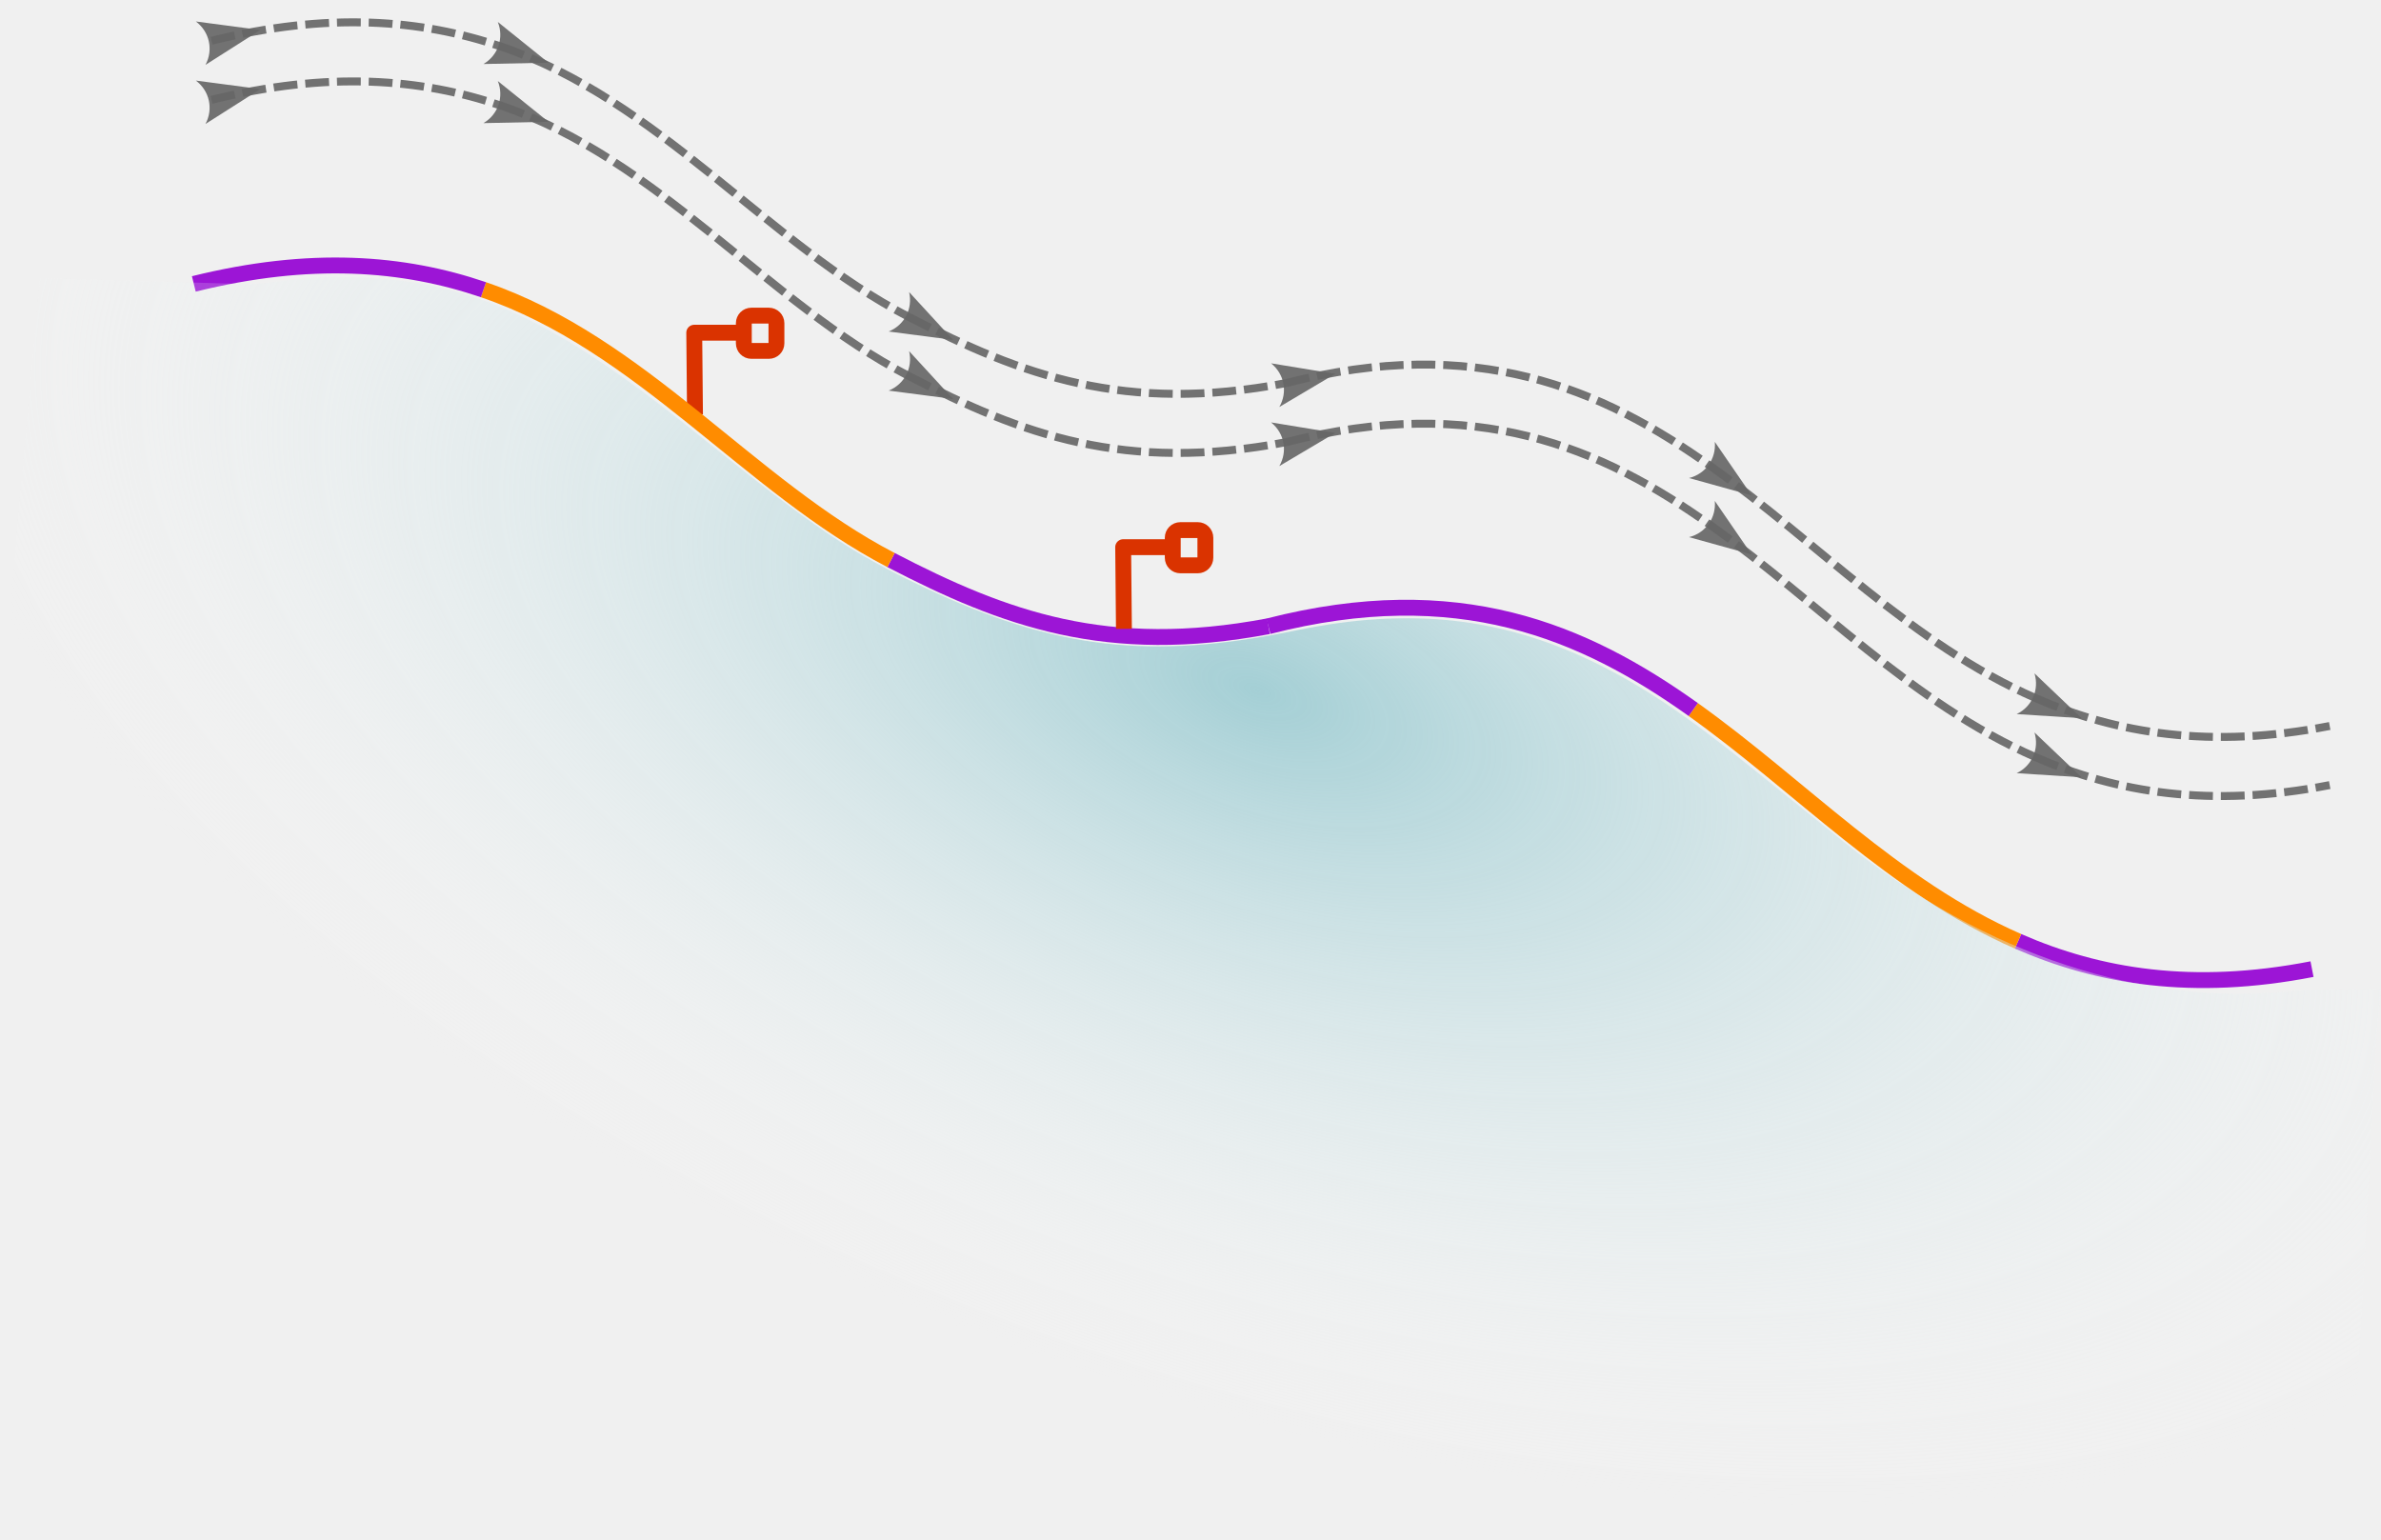
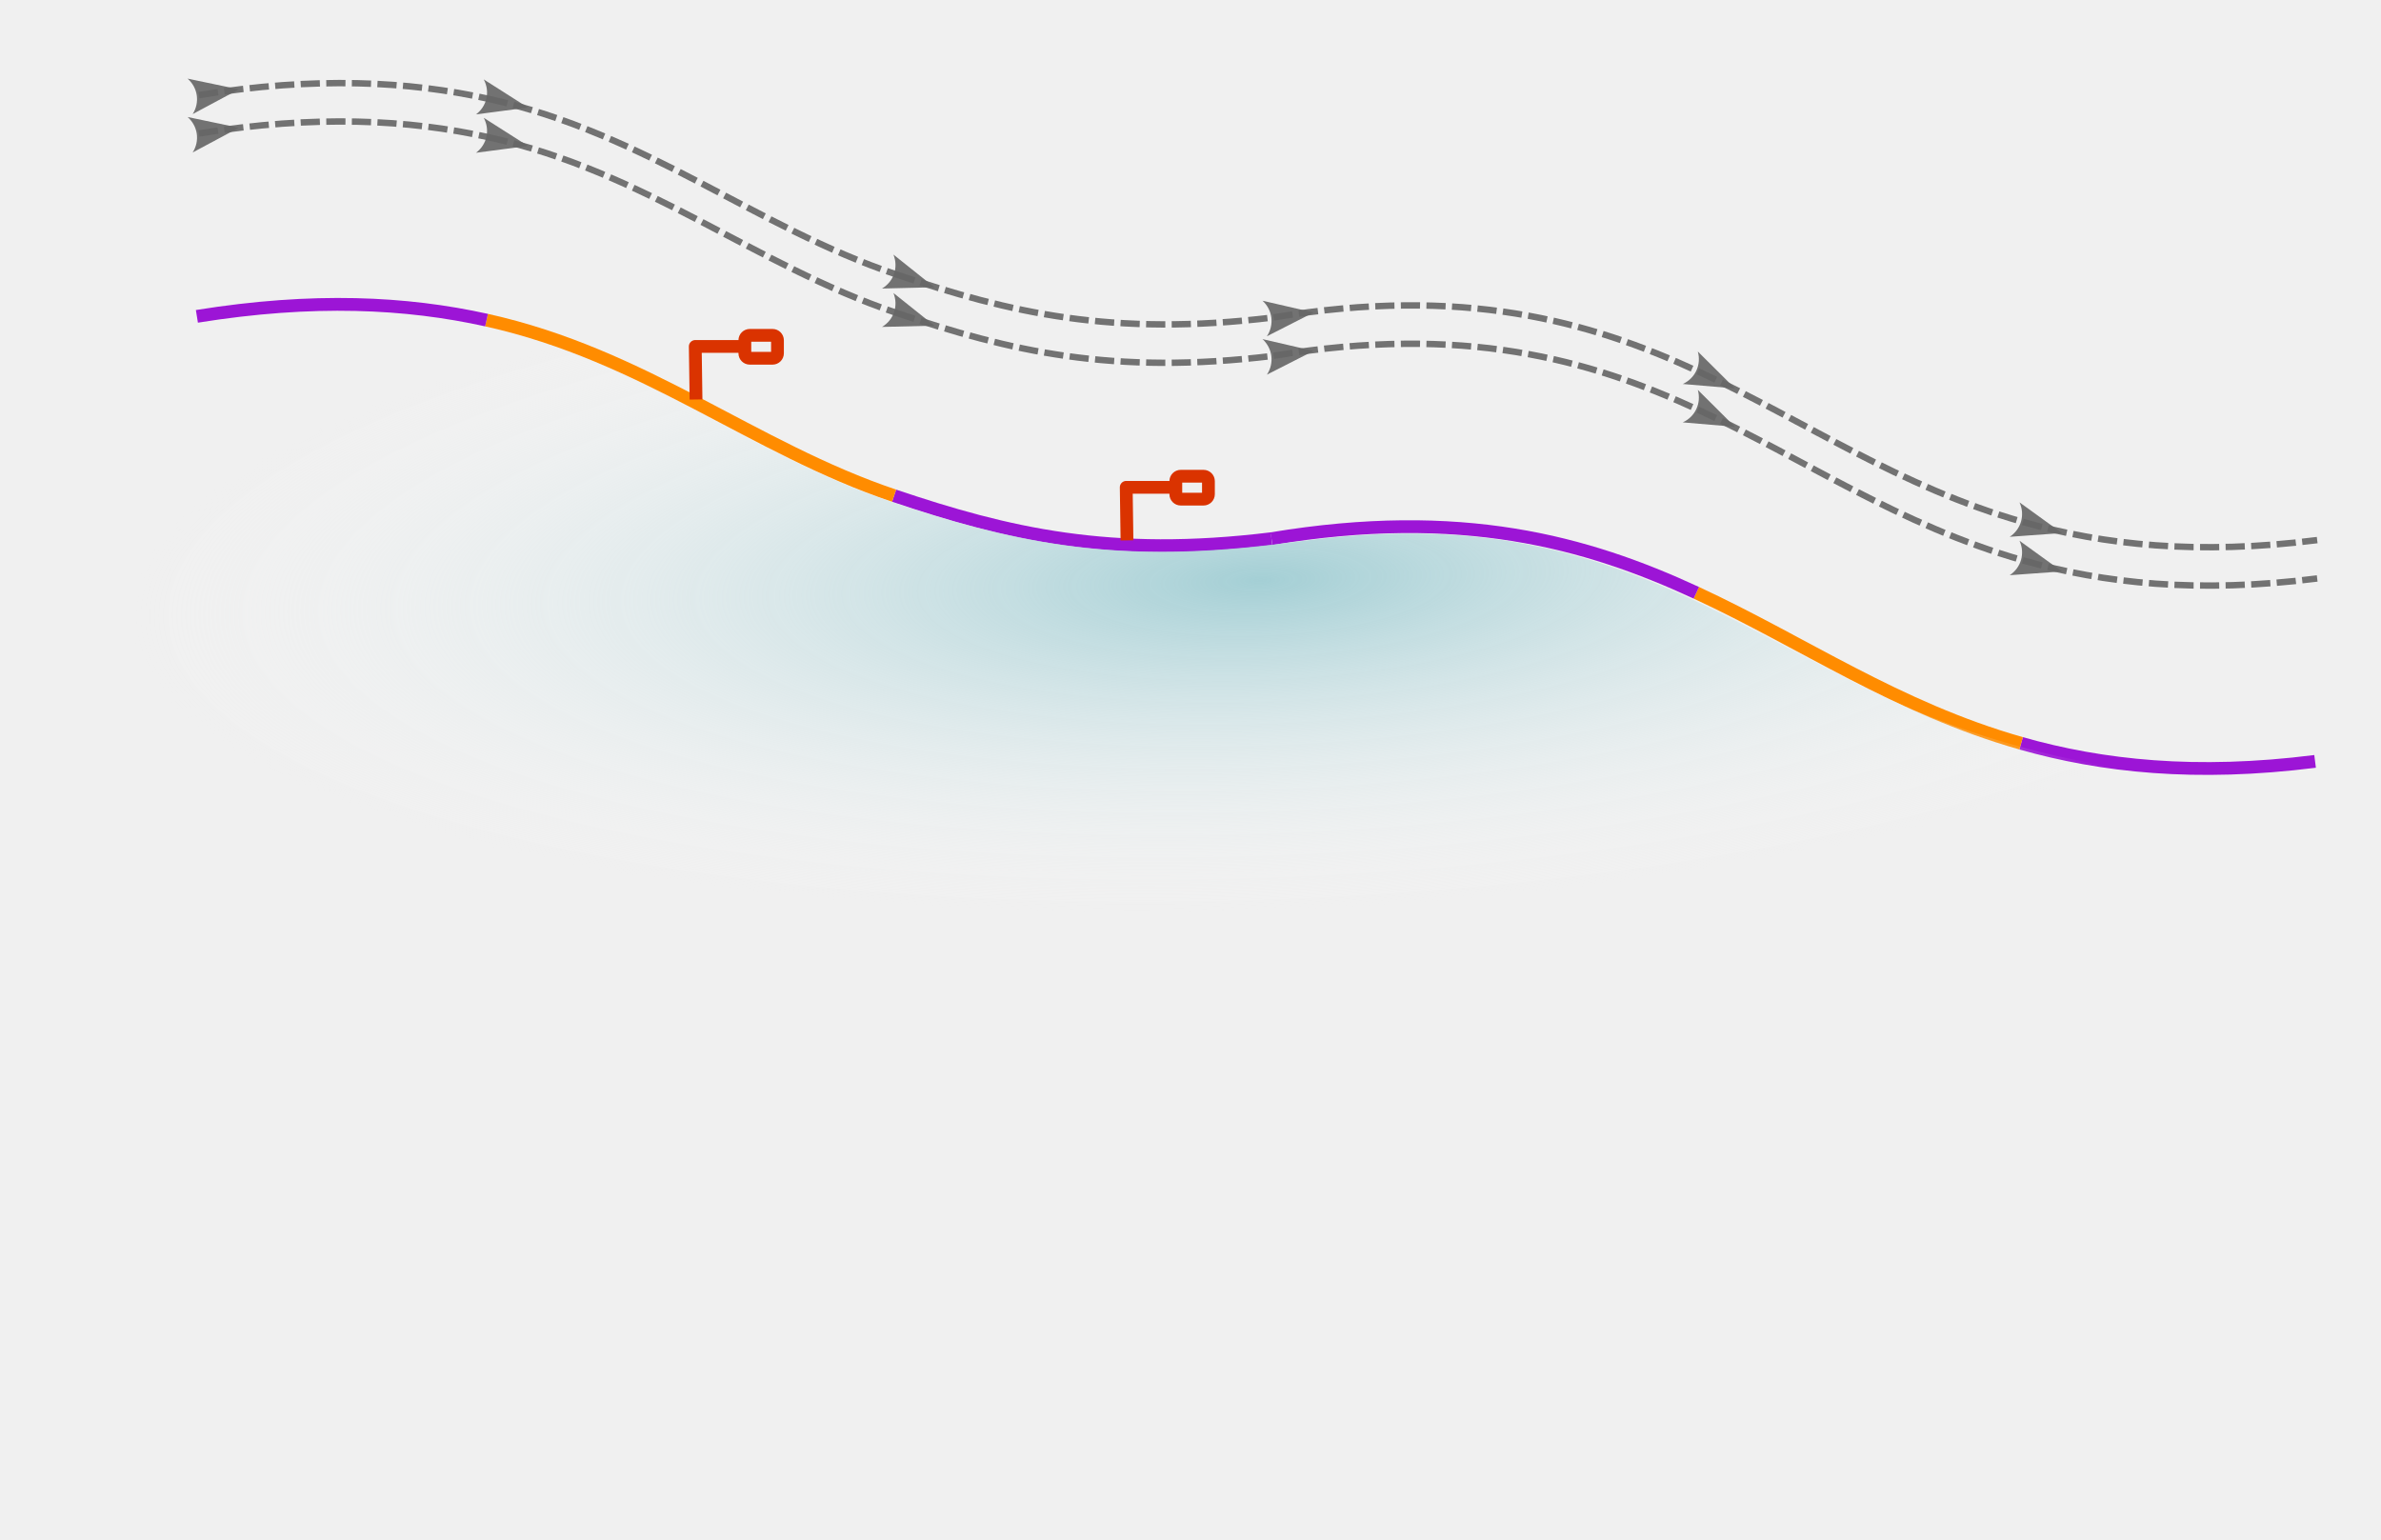
<svg xmlns="http://www.w3.org/2000/svg" xmlns:xlink="http://www.w3.org/1999/xlink" width="150mm" height="97mm" viewBox="0 0 150 97" version="1.1" id="svg25628">
  <defs id="defs25625">
    <linearGradient id="linearGradient14074">
      <stop style="stop-color:#a4cfd5;stop-opacity:1;" offset="0" id="stop14070" />
      <stop style="stop-color:#fafafa;stop-opacity:0;" offset="1" id="stop14072" />
    </linearGradient>
    <marker style="overflow:visible" id="Arrow2-3" refX="0" refY="0" orient="auto-start-reverse" markerWidth="7.7" markerHeight="5.6" viewBox="0 0 7.7 5.6" preserveAspectRatio="xMidYMid">
      <path transform="scale(0.7)" d="M -2,-4 9,0 -2,4 c 2,-2.33 2,-5.66 0,-8 z" style="fill:context-stroke;fill-rule:evenodd;stroke:none" id="arrow2L-6" />
    </marker>
    <marker style="overflow:visible" id="marker1214-7" refX="0" refY="0" orient="auto-start-reverse" markerWidth="7.7" markerHeight="5.6" viewBox="0 0 7.7 5.6" preserveAspectRatio="xMidYMid">
      <path transform="scale(0.7)" d="M -2,-4 9,0 -2,4 c 2,-2.33 2,-5.66 0,-8 z" style="fill:context-stroke;fill-rule:evenodd;stroke:none" id="path1212-5" />
    </marker>
    <marker style="overflow:visible" id="Arrow2-5" refX="0" refY="0" orient="auto-start-reverse" markerWidth="7.7" markerHeight="5.6" viewBox="0 0 7.7 5.6" preserveAspectRatio="xMidYMid">
      <path transform="scale(0.7)" d="M -2,-4 9,0 -2,4 c 2,-2.33 2,-5.66 0,-8 z" style="fill:context-stroke;fill-rule:evenodd;stroke:none" id="arrow2L-62" />
    </marker>
    <marker style="overflow:visible" id="marker1214-9" refX="0" refY="0" orient="auto-start-reverse" markerWidth="7.7" markerHeight="5.6" viewBox="0 0 7.7 5.6" preserveAspectRatio="xMidYMid">
      <path transform="scale(0.7)" d="M -2,-4 9,0 -2,4 c 2,-2.33 2,-5.66 0,-8 z" style="fill:context-stroke;fill-rule:evenodd;stroke:none" id="path1212-1" />
    </marker>
-     <radialGradient xlink:href="#linearGradient14074" id="radialGradient14076" cx="299.339" cy="164.415" fx="299.339" fy="164.415" r="250.923" gradientTransform="matrix(1.250843,0.4568407,-0.2283488,0.6252258,-37.54309,-75.13146)" gradientUnits="userSpaceOnUse" />
+     <radialGradient xlink:href="#linearGradient14074" id="radialGradient14076" cx="299.339" cy="164.415" fx="299.339" fy="164.415" r="250.923" gradientTransform="matrix(0.2835571,-0.00552507,-0.01230241,0.08330285,-3.46353,24.52373)" gradientUnits="userSpaceOnUse" />
  </defs>
  <g id="layer1">
    <g id="g27211">
      <g id="g35036">
-         <g id="g22188">
-           <path style="fill:#e5ff19;fill-opacity:0;stroke:#da3300;stroke-width:1;stroke-linejoin:round;stroke-dasharray:none;stroke-opacity:1" d="m 43.784,26.106 -0.048,-5.145 h 3.124" id="path2412" />
-           <rect style="fill:#e5ff19;fill-opacity:0;stroke:#da3300;stroke-width:1;stroke-linejoin:round;stroke-dasharray:none;stroke-opacity:1" id="rect2513" width="2.055" height="2.221" x="46.86" y="19.885" ry="0.478" />
-         </g>
-         <path style="fill:#8a8a8a;fill-opacity:0;stroke:#9400d3;stroke-width:1;stroke-linejoin:round;stroke-dasharray:none;stroke-opacity:0.914" d="m 56.135,35.283 c 7.142,3.704 13.596,6.088 23.774,4.17" id="path32349" />
-         <path style="fill:#8a8a8a;fill-opacity:0;stroke:#ff8c00;stroke-width:1;stroke-linejoin:round;stroke-dasharray:none;stroke-opacity:1" d="m 30.457,18.252 c 9.959,3.394 16.761,12.406 25.678,17.031" id="path31601" />
-         <path style="fill:#8a8a8a;fill-opacity:0;stroke:#9400d3;stroke-width:1;stroke-linejoin:round;stroke-dasharray:none;stroke-opacity:0.914" d="m 12.211,17.887 c 7.34,-1.818 13.196,-1.356 18.246,0.365" id="path25803" />
-         <path style="fill:#ffffff;fill-opacity:0;stroke:#9400d3;stroke-width:1;stroke-linejoin:round;stroke-dasharray:none;stroke-opacity:0.914" d="m 127.135,59.303 c 5.085,2.225 10.996,3.216 18.519,1.752" id="path32357" />
-         <path style="fill:#ffffff;fill-opacity:0;stroke:#ff8c00;stroke-width:1;stroke-linejoin:round;stroke-dasharray:none;stroke-opacity:1" d="m 106.673,44.701 c 6.769,4.827 12.636,11.177 20.462,14.602" id="path32353" />
-         <path style="fill:#ffffff;fill-opacity:0;stroke:#9400d3;stroke-width:1;stroke-linejoin:round;stroke-dasharray:none;stroke-opacity:0.914" d="m 79.909,39.453 c 11.929,-3.052 19.821,0.297 26.764,5.248" id="path25803-5" />
-         <path id="path25803-5-1-5-3" style="fill:#ffffff;fill-opacity:0;stroke:#666666;stroke-width:0.5;stroke-linejoin:round;stroke-dasharray:1.5, 0.5;stroke-dashoffset:0;stroke-opacity:0.914;marker-mid:url(#Arrow2-3);marker-end:url(#marker1214-7)" d="m 81.024,27.858 c 11.929,-3.052 19.821,0.297 26.764,5.248 m 0,0 c 6.769,4.827 12.636,11.177 20.462,14.602 m 0,0 c 5.085,2.225 10.996,3.216 18.519,1.752 M 13.326,6.292 c 7.34,-1.818 13.196,-1.356 18.246,0.365 m 0,0 C 41.531,10.051 48.333,19.063 57.25,23.688 m 0,0 c 7.142,3.704 13.596,6.088 23.774,4.17" />
-         <path id="path25803-5-1-5-2" style="fill:#ffffff;fill-opacity:0;stroke:#666666;stroke-width:0.5;stroke-linejoin:round;stroke-dasharray:1.5, 0.5;stroke-dashoffset:0;stroke-opacity:0.914;marker-mid:url(#Arrow2-5);marker-end:url(#marker1214-9)" d="m 81.024,24.135 c 11.929,-3.052 19.821,0.297 26.764,5.248 m 0,0 c 6.769,4.827 12.636,11.177 20.462,14.602 m 0,0 c 5.085,2.225 10.996,3.216 18.519,1.752 M 13.326,2.569 c 7.34,-1.818 13.196,-1.356 18.246,0.365 m 0,0 c 9.959,3.394 16.761,12.406 25.678,17.031 m 0,0 c 7.142,3.704 13.596,6.088 23.774,4.17" />
-         <path style="fill:#66a3ae;fill-opacity:0;stroke:none;stroke-width:3.389;stroke-linejoin:round;stroke-dasharray:none;stroke-opacity:1" d="M 48.415,165.689 V 69.311 l 9.19,-1.692 c 6.296,-1.159 13.284,-1.691 22.19,-1.689 30.511,0.006 50.413,8.626 86.072,37.279 28.339,22.771 36.494,28.288 54.243,36.696 31.036,14.702 53.981,17.35 88.457,10.207 26.861,-5.565 48.897,-3.195 71.134,7.652 11.594,5.655 22.121,12.739 38.16,25.681 7.12,5.745 16.67,13.432 21.222,17.083 34.176,27.407 63.039,37.718 96.697,34.546 6.281,-0.592 11.658,-0.839 11.949,-0.549 0.291,0.29 0.667,6.083 0.836,12.873 l 0.307,12.345 -117.311,0.581 c -64.521,0.319 -177.124,0.843 -250.229,1.163 l -132.918,0.583 z" id="path39777" transform="scale(0.2645833)" />
-         <path style="fill:url(#radialGradient14076);fill-opacity:1;stroke:none;stroke-width:0;stroke-linejoin:round;stroke-dasharray:none;stroke-opacity:0.914" d="M 0.462,165.126 9.501,66.205 57.605,67.619 c 6.399,0.188 13.284,-1.691 22.19,-1.689 30.511,0.006 50.413,8.626 86.072,37.279 28.339,22.771 36.494,28.288 54.243,36.696 31.036,14.702 53.981,17.35 88.457,10.207 26.861,-5.565 48.897,-3.195 71.134,7.652 11.594,5.655 22.121,12.739 38.16,25.681 7.12,5.745 16.67,13.432 21.222,17.083 34.176,27.407 71.731,38.767 105.389,35.594 6.281,-0.592 14.764,-0.721 22.207,-0.55 0.411,0.009 -0.545,5.953 -0.907,12.735 l -6.355,119.112 -124.297,-0.823 C 381.133,366.238 203.248,300.901 183.93,371.409 143.4,519.337 48.548,259.407 4.242,259.601 Z" id="path39779" transform="scale(0.2645833)" />
-         <path style="fill:#e5ff19;fill-opacity:0;stroke:#da3300;stroke-width:1;stroke-linejoin:round;stroke-dasharray:none;stroke-opacity:1" d="m 70.806,39.617 -0.048,-5.145 h 3.124" id="path2412-7" />
-         <rect style="fill:#e5ff19;fill-opacity:0;stroke:#da3300;stroke-width:1;stroke-linejoin:round;stroke-dasharray:none;stroke-opacity:1" id="rect2513-0" width="2.055" height="2.221" x="73.882" y="33.396" ry="0.478" />
+         <path style="fill:#8a8a8a;fill-opacity:0;stroke:#9400d3;stroke-width:0.806;stroke-linejoin:round;stroke-dasharray:none;stroke-opacity:0.914" d="m 56.328,31.228 c 7.142,2.406 13.596,3.954 23.774,2.709" id="path32349" />
+         <path style="fill:#8a8a8a;fill-opacity:0;stroke:#ff8c00;stroke-width:0.806;stroke-linejoin:round;stroke-dasharray:none;stroke-opacity:1" d="m 30.65,20.167 c 9.959,2.204 16.761,8.058 25.678,11.061" id="path31601" />
+         <path style="fill:#8a8a8a;fill-opacity:0;stroke:#9400d3;stroke-width:0.806;stroke-linejoin:round;stroke-dasharray:none;stroke-opacity:0.914" d="m 12.404,19.93 c 7.34,-1.181 13.196,-0.881 18.246,0.237" id="path25803" />
+         <path style="fill:#ffffff;fill-opacity:0;stroke:#9400d3;stroke-width:0.806;stroke-linejoin:round;stroke-dasharray:none;stroke-opacity:0.914" d="m 127.328,46.829 c 5.085,1.445 10.996,2.089 18.519,1.138" id="path32357" />
+         <path style="fill:#ffffff;fill-opacity:0;stroke:#ff8c00;stroke-width:0.806;stroke-linejoin:round;stroke-dasharray:none;stroke-opacity:1" d="m 106.866,37.345 c 6.769,3.135 12.636,7.259 20.462,9.483" id="path32353" />
+         <path style="fill:#ffffff;fill-opacity:0;stroke:#9400d3;stroke-width:0.806;stroke-linejoin:round;stroke-dasharray:none;stroke-opacity:0.914" d="m 80.102,33.937 c 11.929,-1.982 19.821,0.193 26.764,3.408" id="path25803-5" />
+         <path id="path25803-5-1-5-3" style="fill:#ffffff;fill-opacity:0;stroke:#666666;stroke-width:0.403;stroke-linejoin:round;stroke-dasharray:1.209, 0.403;stroke-dashoffset:0;stroke-opacity:0.914;marker-mid:url(#Arrow2-3);marker-end:url(#marker1214-7)" d="m 80.234,22.415 c 11.929,-1.982 19.821,0.193 26.764,3.408 m 0,0 c 6.769,3.135 12.636,7.259 20.462,9.483 m 0,0 c 5.085,1.445 10.996,2.089 18.519,1.138 M 12.536,8.408 c 7.34,-1.181 13.196,-0.881 18.246,0.237 m 0,0 C 40.741,10.85 47.543,16.703 56.46,19.707 m 0,0 c 7.142,2.406 13.596,3.954 23.774,2.709" />
+         <path id="path25803-5-1-5-2" style="fill:#ffffff;fill-opacity:0;stroke:#666666;stroke-width:0.403;stroke-linejoin:round;stroke-dasharray:1.209, 0.403;stroke-dashoffset:0;stroke-opacity:0.914;marker-mid:url(#Arrow2-5);marker-end:url(#marker1214-9)" d="m 80.234,19.997 c 11.929,-1.982 19.821,0.193 26.764,3.408 m 0,0 c 6.769,3.135 12.636,7.259 20.462,9.483 m 0,0 c 5.085,1.445 10.996,2.089 18.519,1.138 M 12.536,5.99 c 7.34,-1.181 13.196,-0.881 18.246,0.237 m 0,0 c 9.959,2.204 16.761,8.058 25.678,11.061 m 0,0 c 7.142,2.406 13.596,3.954 23.774,2.709" />
+         <path style="fill:#66a3ae;fill-opacity:0;stroke:none;stroke-width:0.723;stroke-linejoin:round;stroke-dasharray:none;stroke-opacity:1" d="M 13.003,36.785 V 20.223 l 2.432,-0.291 c 1.666,-0.199 3.515,-0.291 5.871,-0.29 8.073,0.001 13.338,1.482 22.773,6.406 7.498,3.913 9.656,4.861 14.352,6.306 8.212,2.526 14.282,2.981 23.404,1.754 7.107,-0.956 12.937,-0.549 18.821,1.315 3.067,0.972 5.853,2.189 10.096,4.413 1.884,0.987 4.411,2.308 5.615,2.936 9.043,4.71 16.679,6.482 25.584,5.937 1.662,-0.102 3.085,-0.144 3.162,-0.094 0.077,0.05 0.176,1.045 0.221,2.212 l 0.081,2.121 -31.039,0.1 c -17.071,0.055 -46.864,0.145 -66.206,0.2 l -35.168,0.1 z" id="path39777" />
+         <path style="fill:url(#radialGradient14076);fill-opacity:1;stroke:none;stroke-width:0;stroke-linejoin:round;stroke-dasharray:none;stroke-opacity:0.914" d="M 0.316,36.688 2.707,19.689 15.435,19.932 c 1.693,0.032 3.515,-0.291 5.871,-0.29 8.073,0.001 13.338,1.482 22.773,6.406 7.498,3.913 9.656,4.861 14.352,6.306 8.212,2.526 14.282,2.981 23.404,1.754 7.107,-0.956 12.937,-0.549 18.821,1.315 3.067,0.972 5.853,2.189 10.096,4.413 1.884,0.987 4.411,2.308 5.615,2.936 9.043,4.71 18.979,6.662 27.884,6.117 1.662,-0.102 3.906,-0.124 5.876,-0.094 0.109,0.002 -0.144,1.023 -0.24,2.188 l -1.681,20.469 -32.887,-0.141 C 101.035,71.248 53.969,60.02 48.858,72.136 38.135,97.557 13.038,52.89 1.316,52.923 Z" id="path39779" />
+         <path style="fill:#e5ff19;fill-opacity:0;stroke:#da3300;stroke-width:0.806;stroke-linejoin:round;stroke-dasharray:none;stroke-opacity:1" d="m 70.999,34.043 -0.048,-3.342 h 3.124" id="path2412-7" />
+         <rect style="fill:#e5ff19;fill-opacity:0;stroke:#da3300;stroke-width:0.806;stroke-linejoin:round;stroke-dasharray:none;stroke-opacity:1" id="rect2513-0" width="2.055" height="1.442" x="74.075" y="30.003" ry="0.311" />
+         <path style="fill:#e5ff19;fill-opacity:0;stroke:#da3300;stroke-width:0.806;stroke-linejoin:round;stroke-dasharray:none;stroke-opacity:1" d="m 43.849,25.168 -0.048,-3.342 h 3.124" id="path2412-7-3" />
+         <rect style="fill:#e5ff19;fill-opacity:0;stroke:#da3300;stroke-width:0.806;stroke-linejoin:round;stroke-dasharray:none;stroke-opacity:1" id="rect2513-0-6" width="2.055" height="1.442" x="46.925" y="21.127" ry="0.311" />
      </g>
    </g>
  </g>
</svg>
